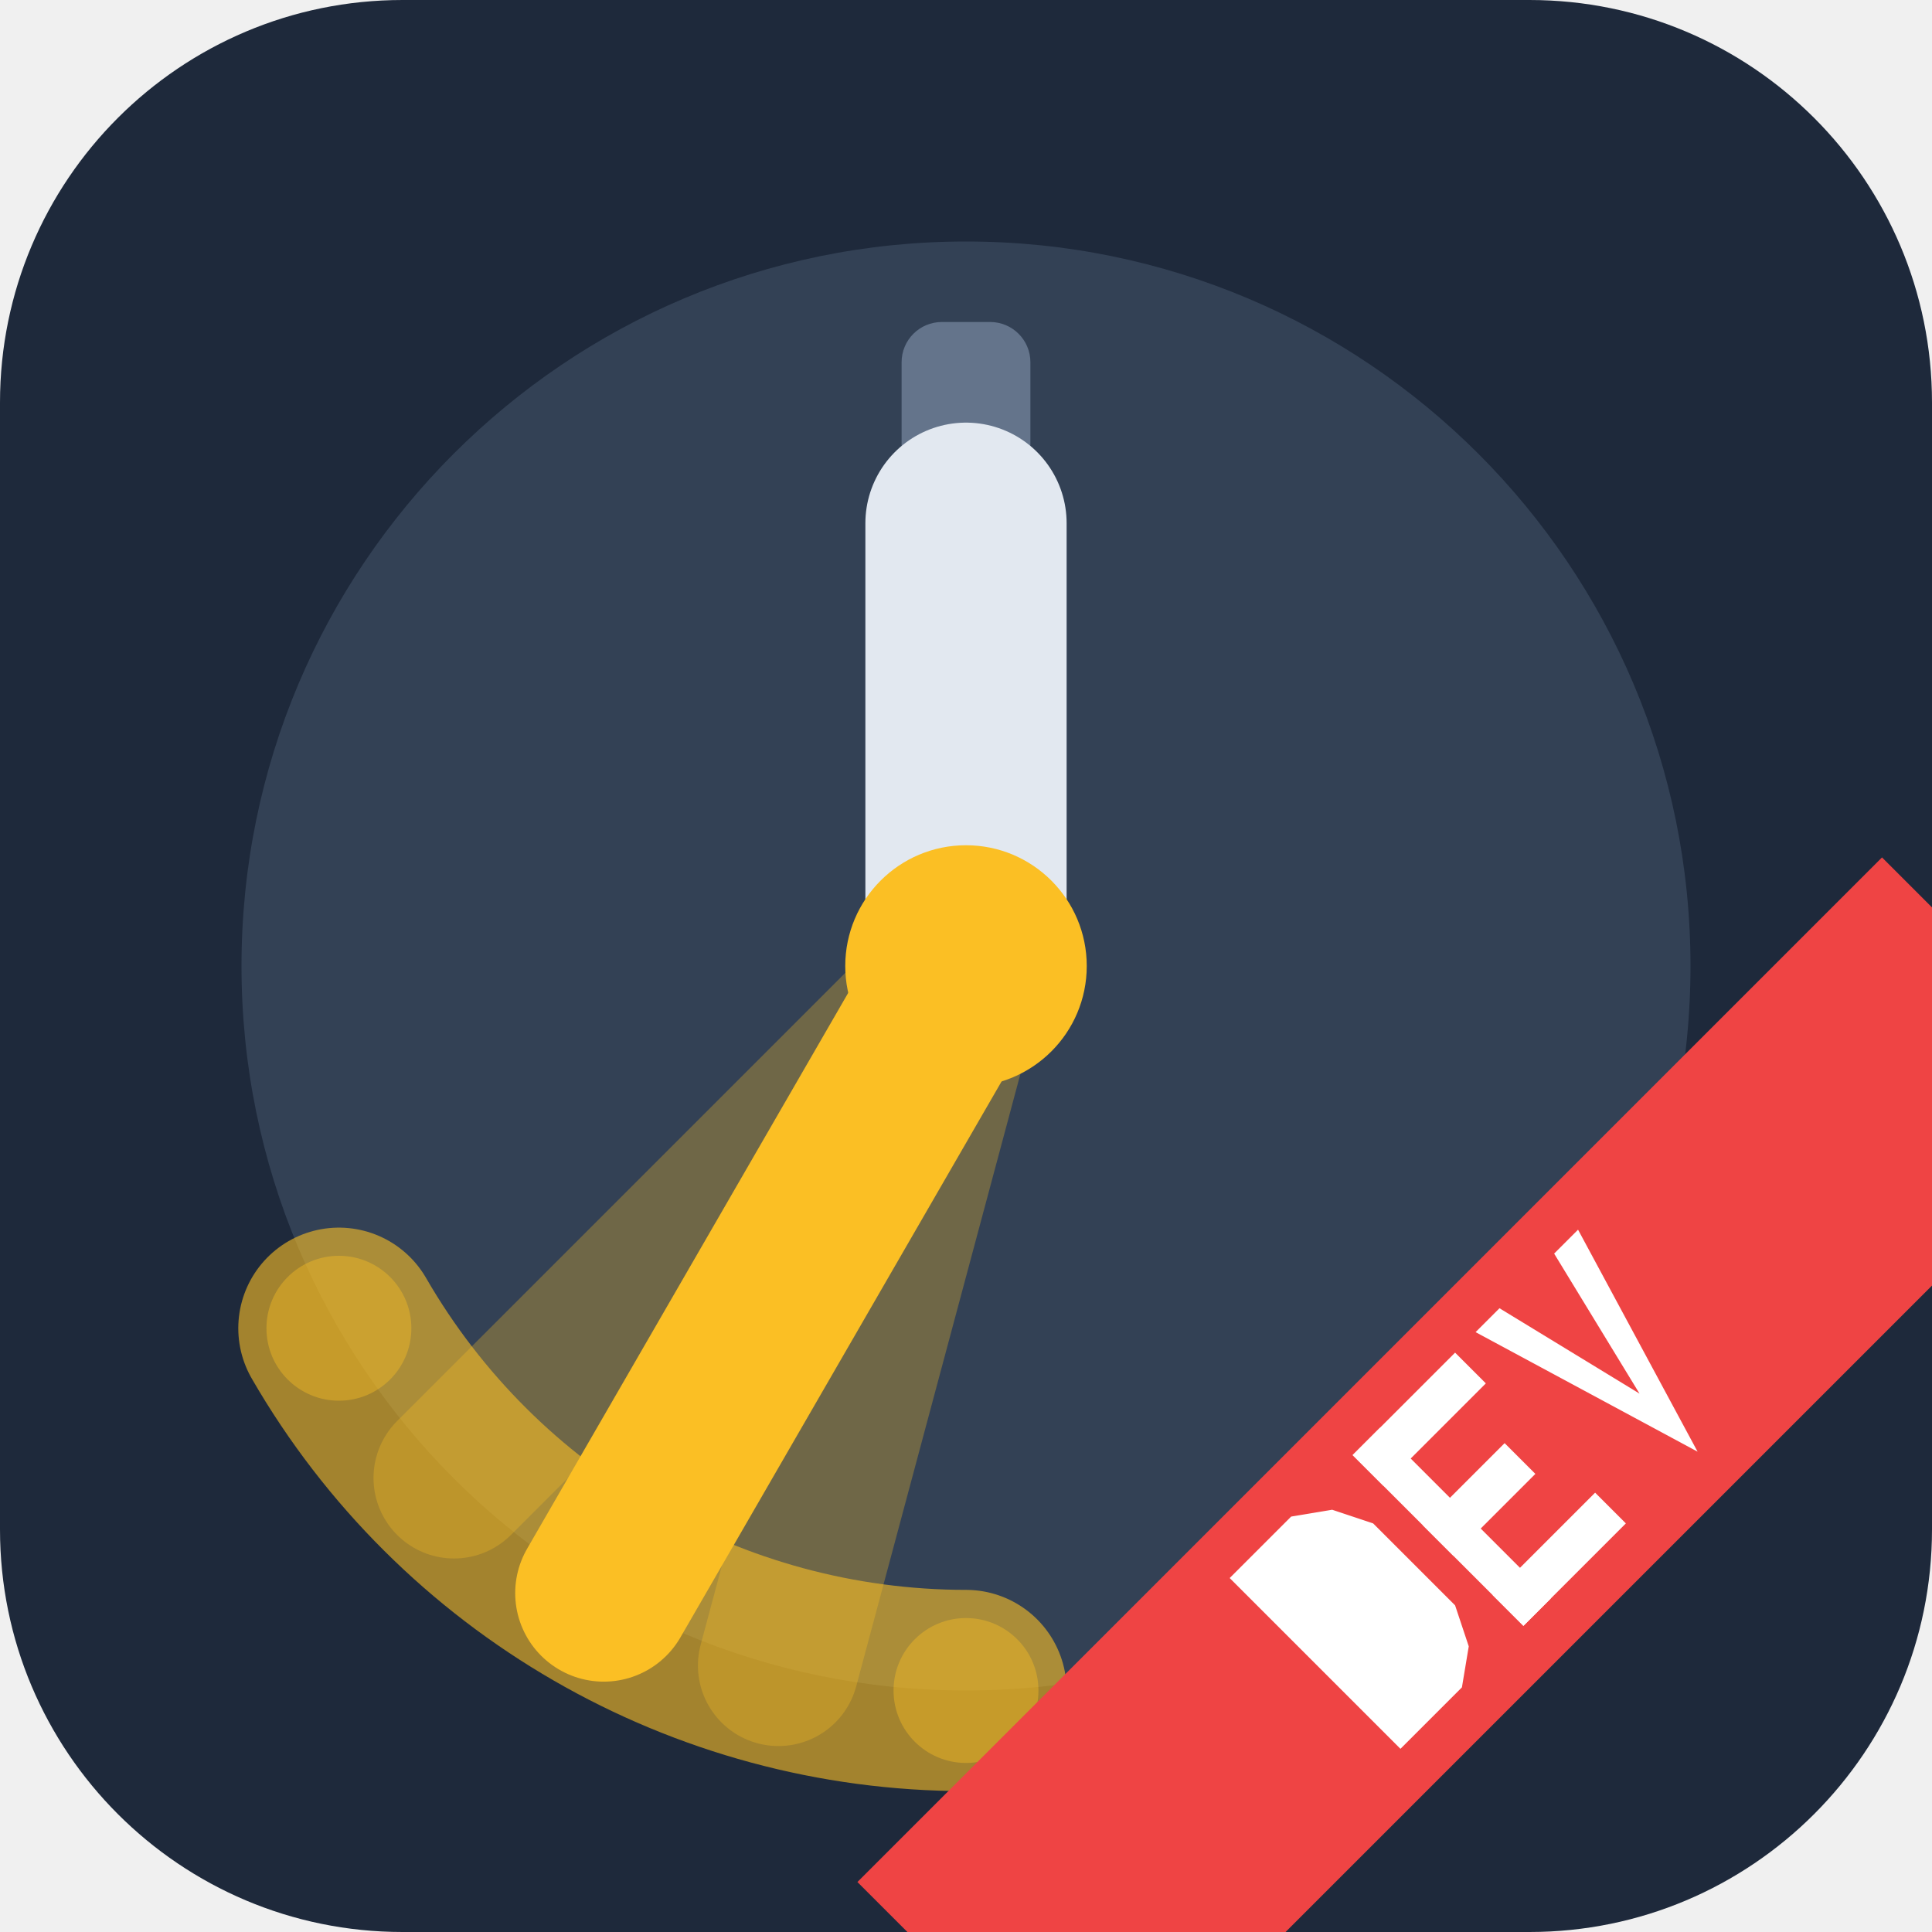
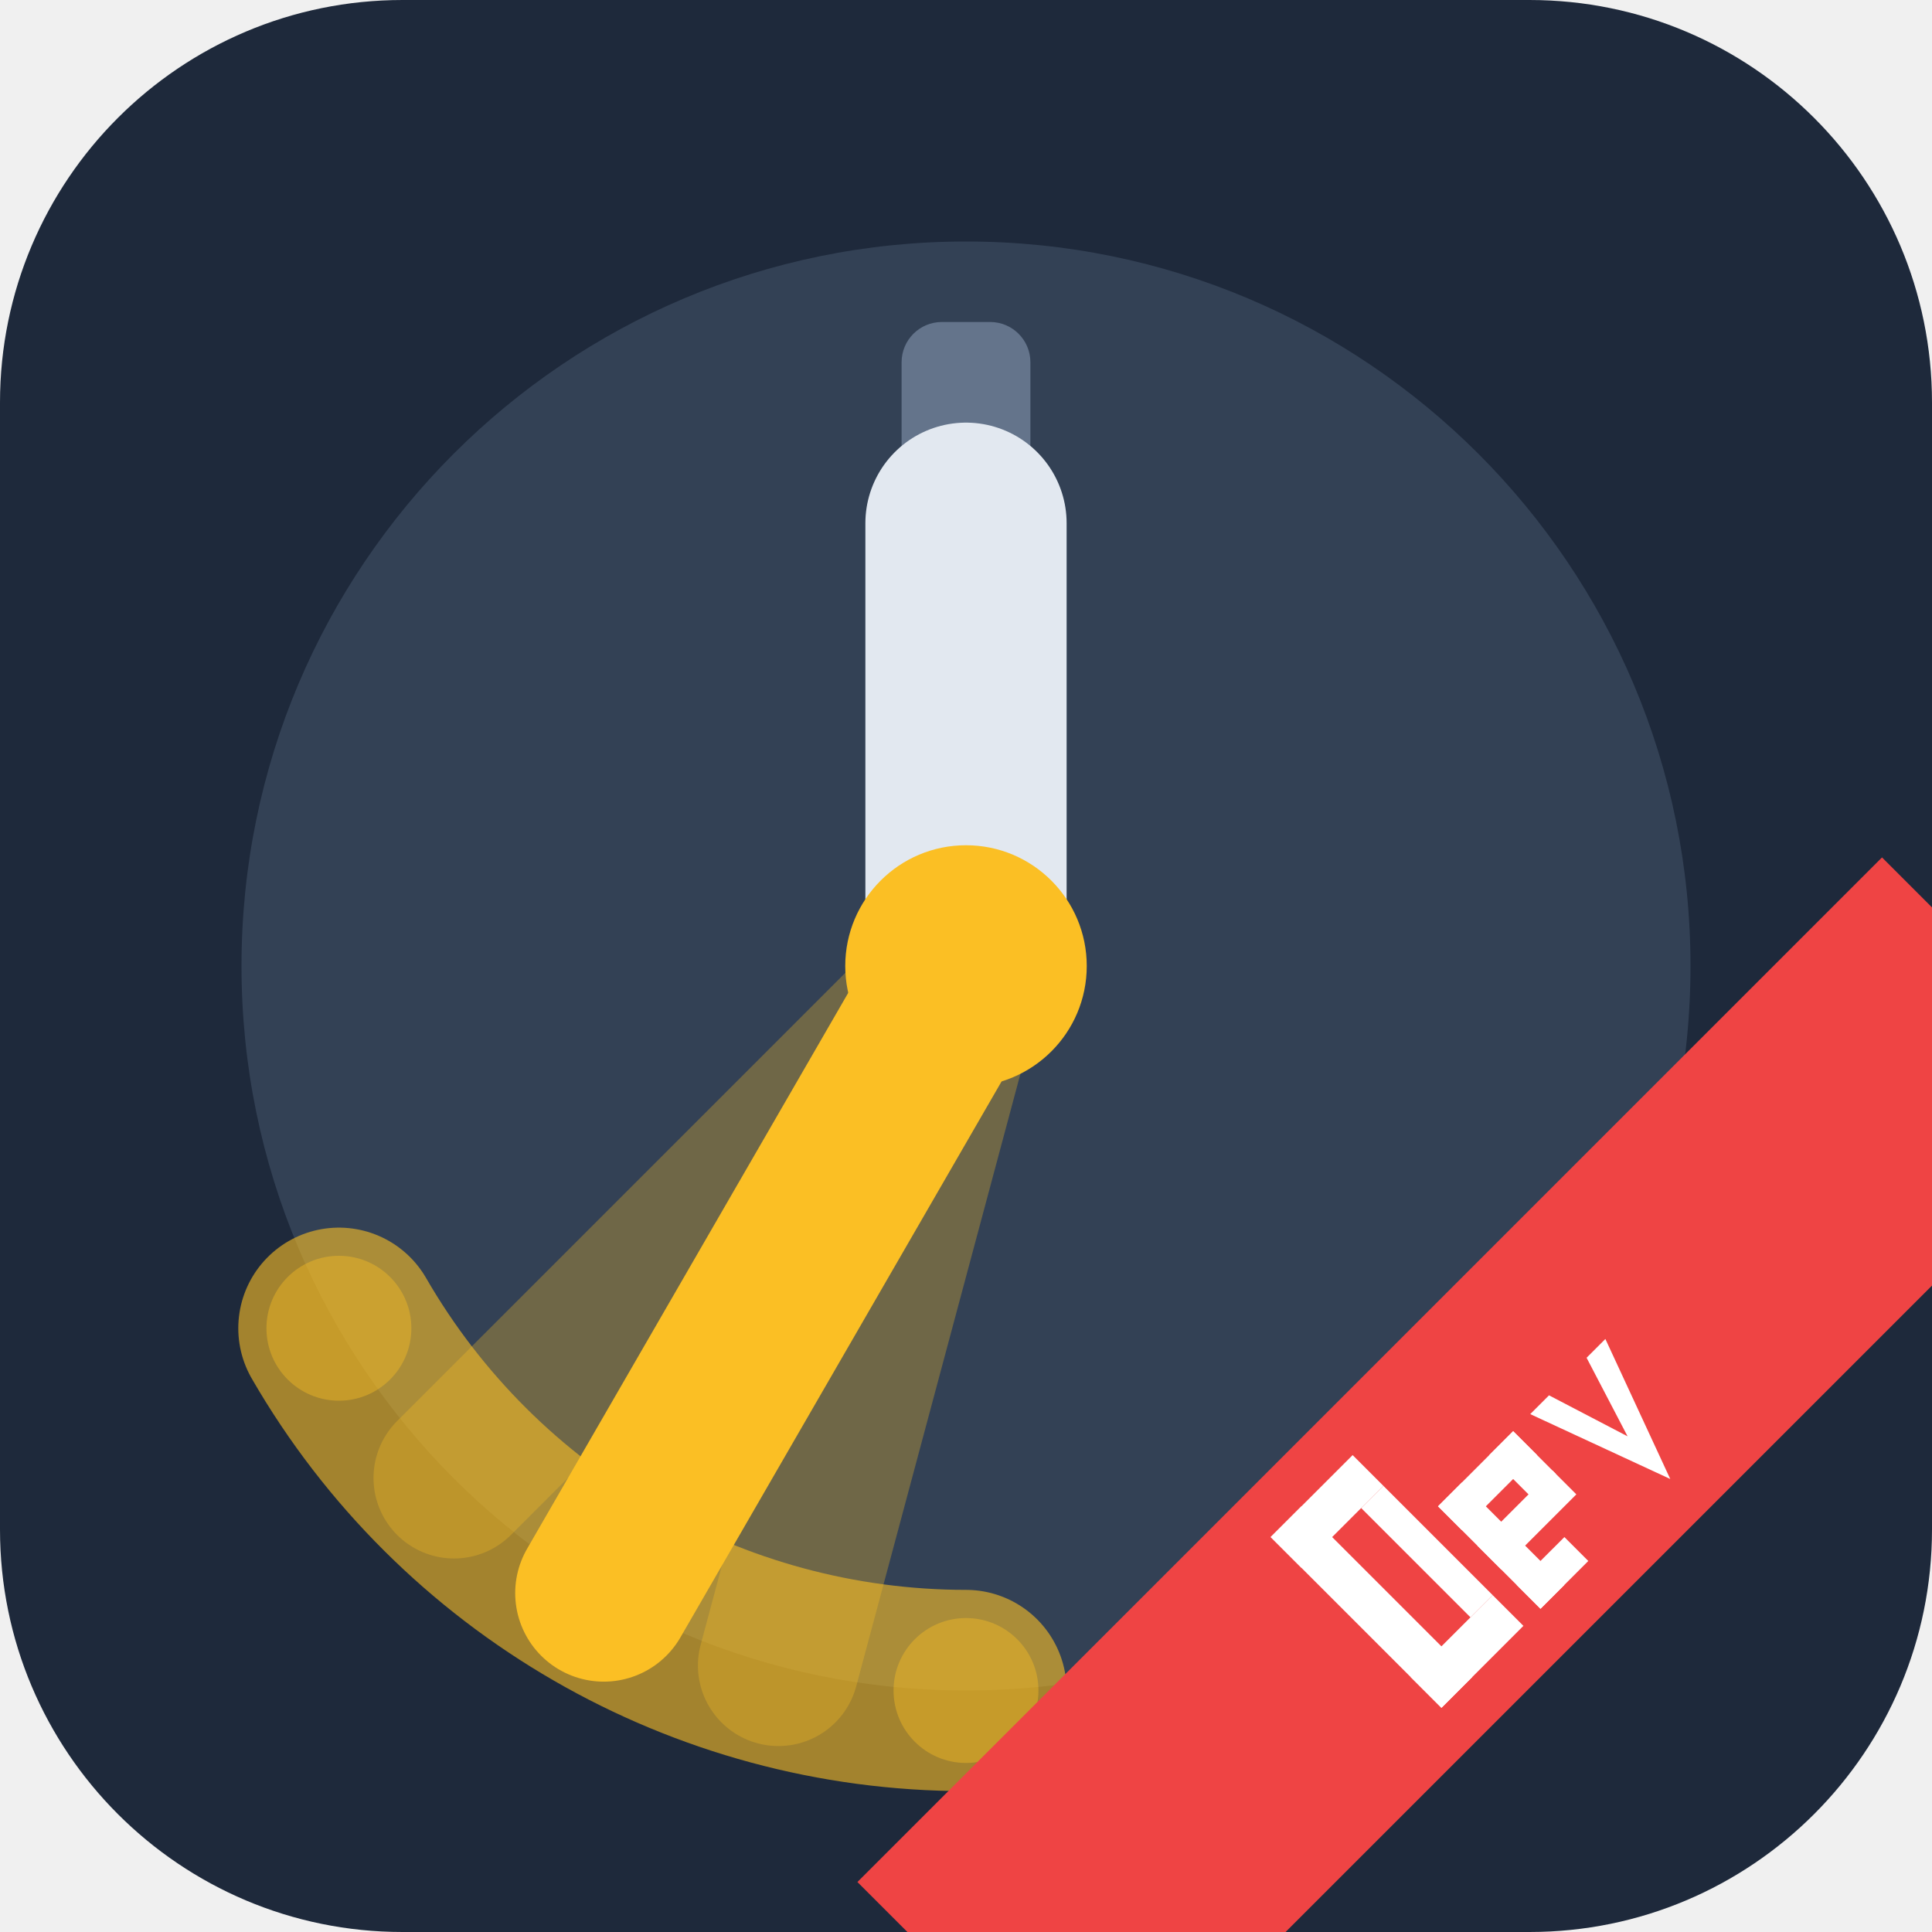
<svg xmlns="http://www.w3.org/2000/svg" viewBox="0 0 24 24" width="128" height="128">
  <defs>
    <clipPath id="iconClip">
      <rect width="24" height="24" rx="5" />
    </clipPath>
  </defs>
  <rect width="24" height="24" rx="5" fill="#1e293b" />
  <circle cx="12" cy="12" r="9" fill="#334155" />
  <path d="M 12 21 A 9 9 0 0 1 4.21 16.5" fill="none" stroke="#fbbf24" stroke-width="2.5" stroke-linecap="round" opacity="0.6" />
  <rect x="11.2" y="4" width="1.6" height="2.5" rx="0.5" fill="#64748b" />
  <line x1="12" y1="12" x2="12" y2="6.5" stroke="#e2e8f0" stroke-width="2.5" stroke-linecap="round" />
  <line x1="12" y1="12" x2="9.67" y2="20.69" stroke="#fbbf24" stroke-width="2" stroke-linecap="round" opacity="0.3" />
  <line x1="12" y1="12" x2="5.64" y2="18.36" stroke="#fbbf24" stroke-width="2" stroke-linecap="round" opacity="0.3" />
  <line x1="12" y1="12" x2="7.5" y2="19.79" stroke="#fbbf24" stroke-width="2.2" stroke-linecap="round" />
  <circle cx="12" cy="12" r="1.5" fill="#fbbf24" />
  <circle cx="12" cy="21" r="0.9" fill="#fbbf24" opacity="0.4" />
  <circle cx="4.21" cy="16.5" r="0.9" fill="#fbbf24" opacity="0.4" />
  <g clip-path="url(#iconClip)">
    <g transform="translate(18.5 18.5) rotate(-45)">
      <rect x="-9" y="-2.1" width="18" height="4.2" fill="#ef4444" />
-       <g transform="translate(-3.06 -1.5) scale(0.6)" fill="#ffffff">
-         <path d="M0,0 L1.8,0 L2.5,0.5 L2.9,1.3 L2.9,3.7 L2.5,4.5 L1.8,5 L0,5 Z" />
-         <g transform="translate(3.6 0)">
-           <rect x="0" y="0" width="0.8" height="5" />
-           <rect x="0" y="0" width="3" height="0.9" />
-           <rect x="0" y="2.05" width="2.4" height="0.9" />
-           <rect x="0" y="4.1" width="3" height="0.9" />
+       <g transform="translate(-2.34 -1.5) scale(0.6)" fill="#ffffff">
+         <rect x="0" y="0" width="0.9" height="5" />
+         <rect x="0" y="0" width="2.4" height="0.9" />
+         <rect x="0" y="4.1" width="2.4" height="0.9" />
+         <rect x="1.75" y="0.9" width="0.65" height="3.2" />
+         <g transform="translate(2.9 0)">
+           <rect x="0" y="2" width="2.2" height="0.7" />
+           <rect x="0" y="2" width="0.7" height="3" />
+           <rect x="1.5" y="2" width="0.7" height="1.25" />
+           <rect x="0" y="3.15" width="2.2" height="0.7" />
+           <rect x="0" y="4.3" width="1.4" height="0.7" />
        </g>
-         <path d="M7.2,0 L8.7,5 L10.2,0 L9.5,0 L8.7,3.3 L7.9,0 Z" />
+         <path d="M5.6,2 L6.7,5 L7.8,2 L7.25,2 L6.7,3.75 L6.15,2 Z" />
      </g>
    </g>
  </g>
</svg>
